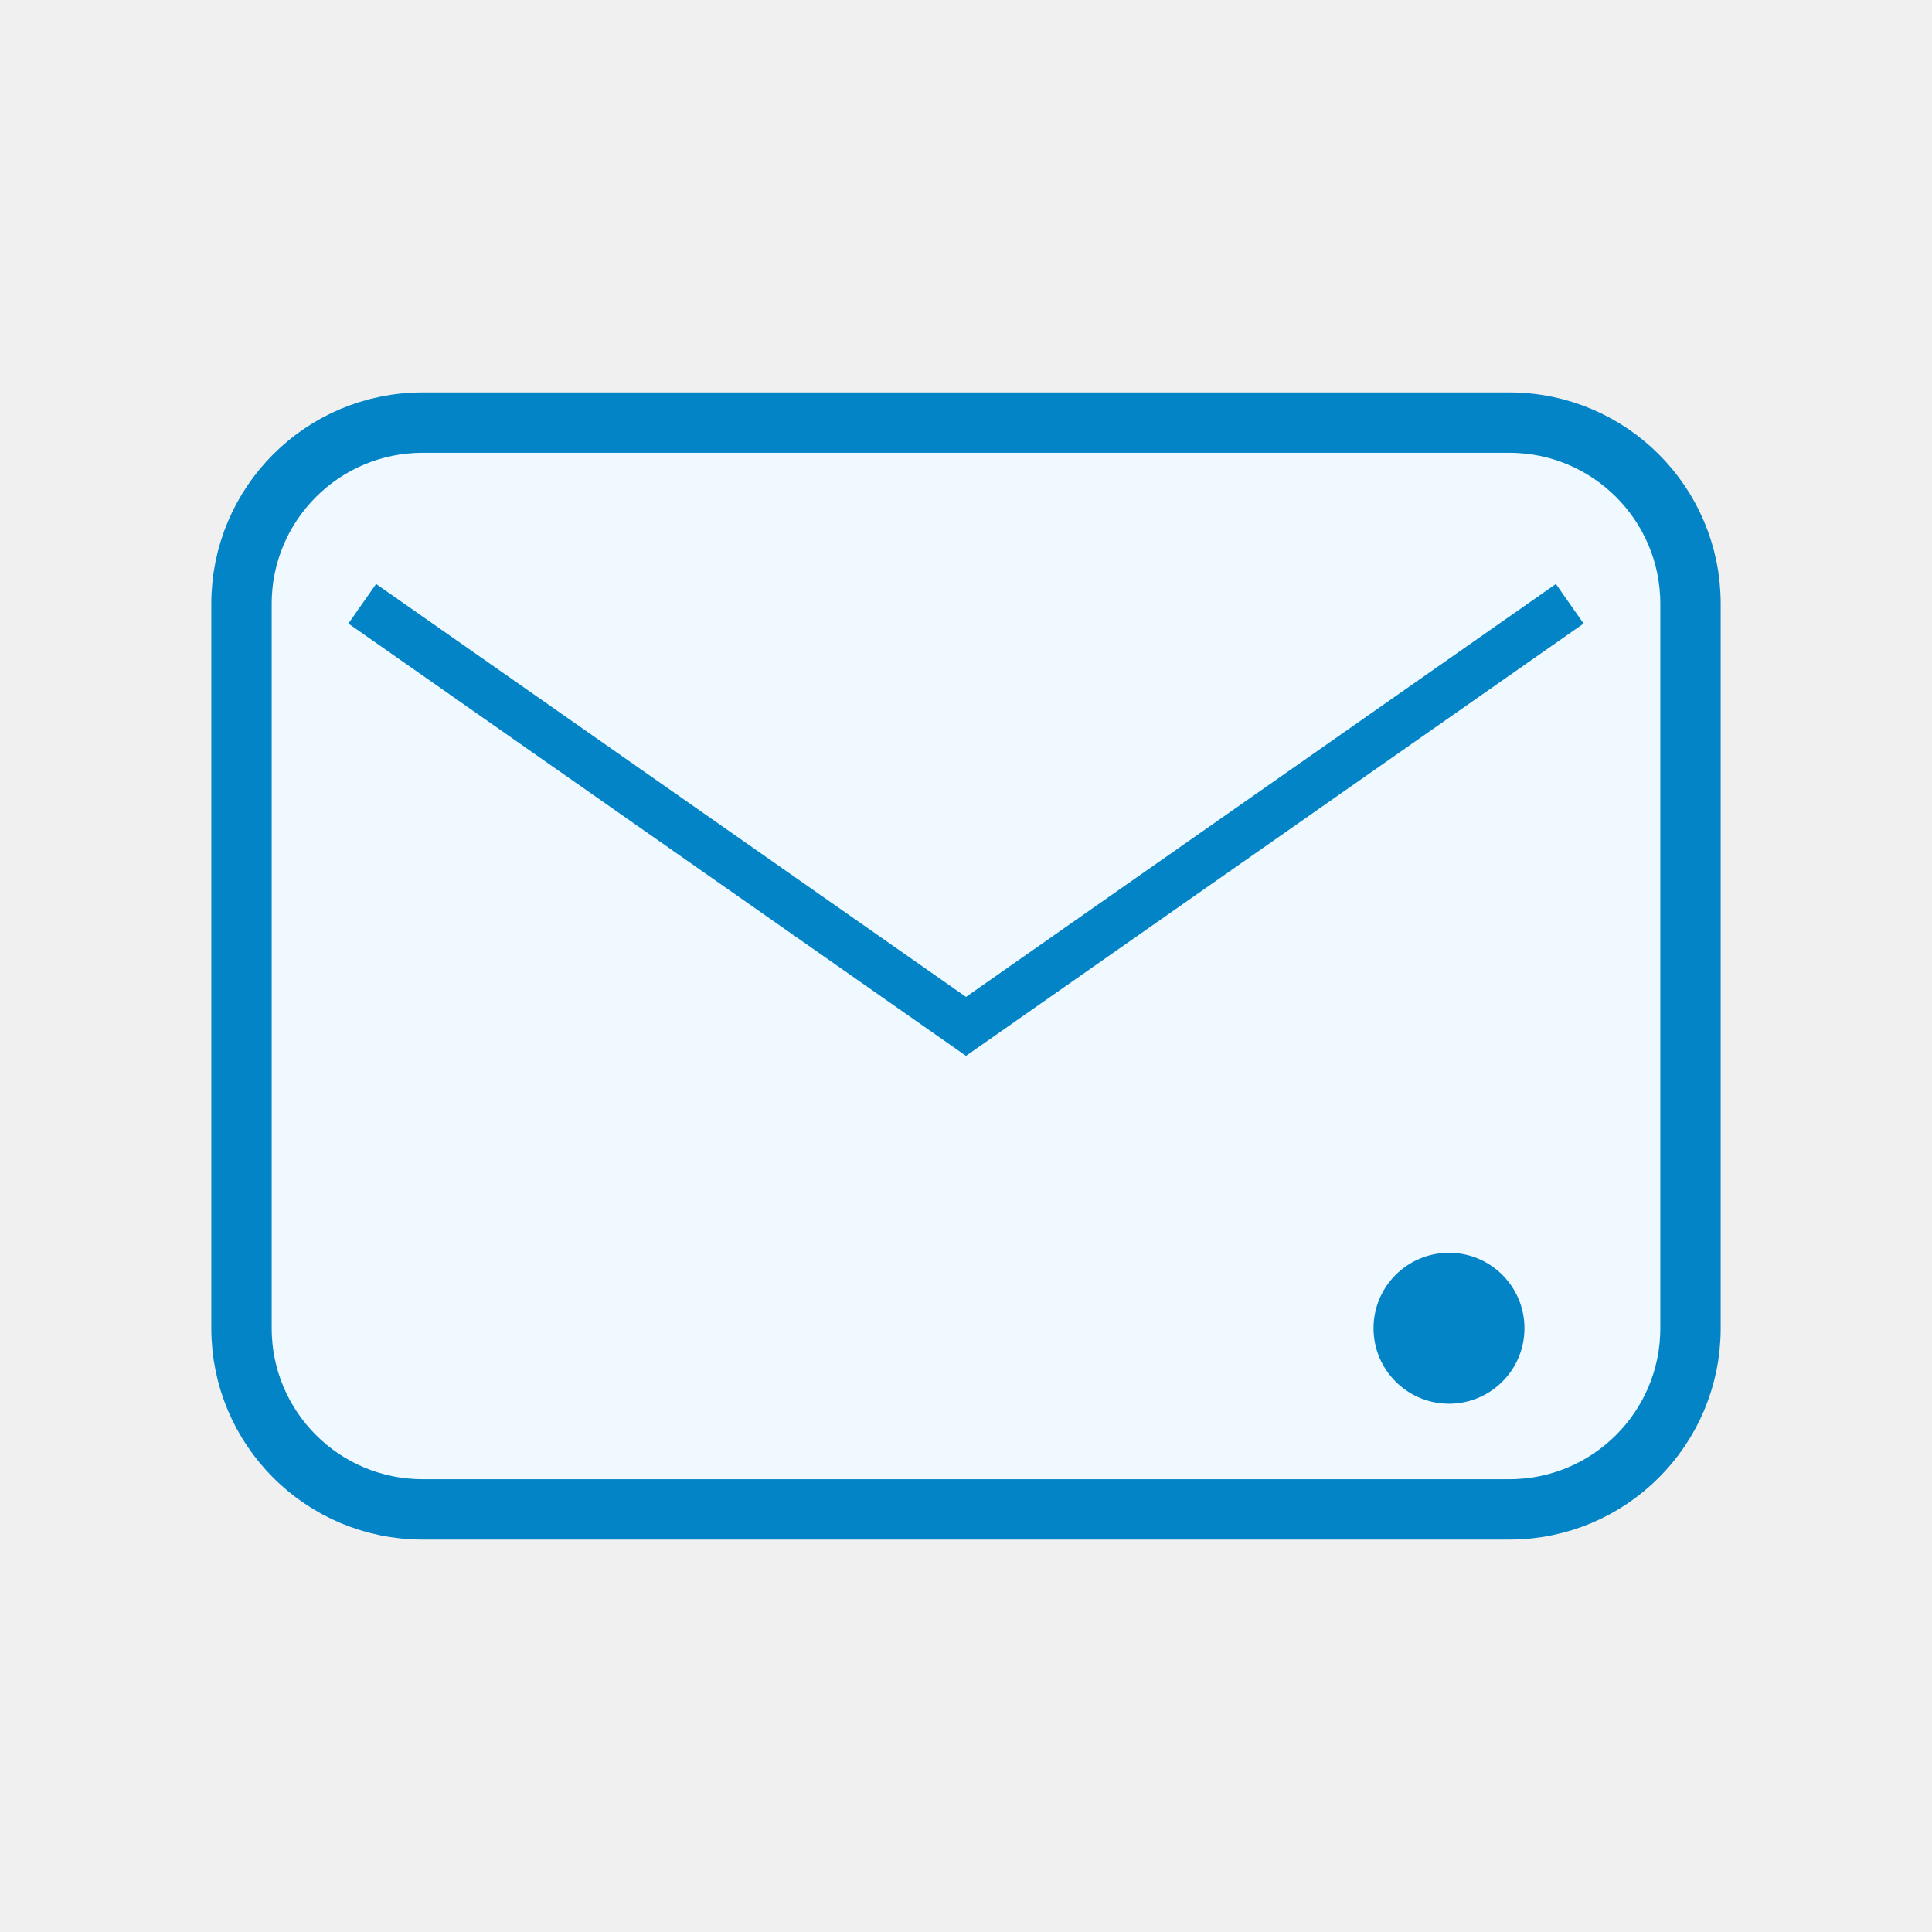
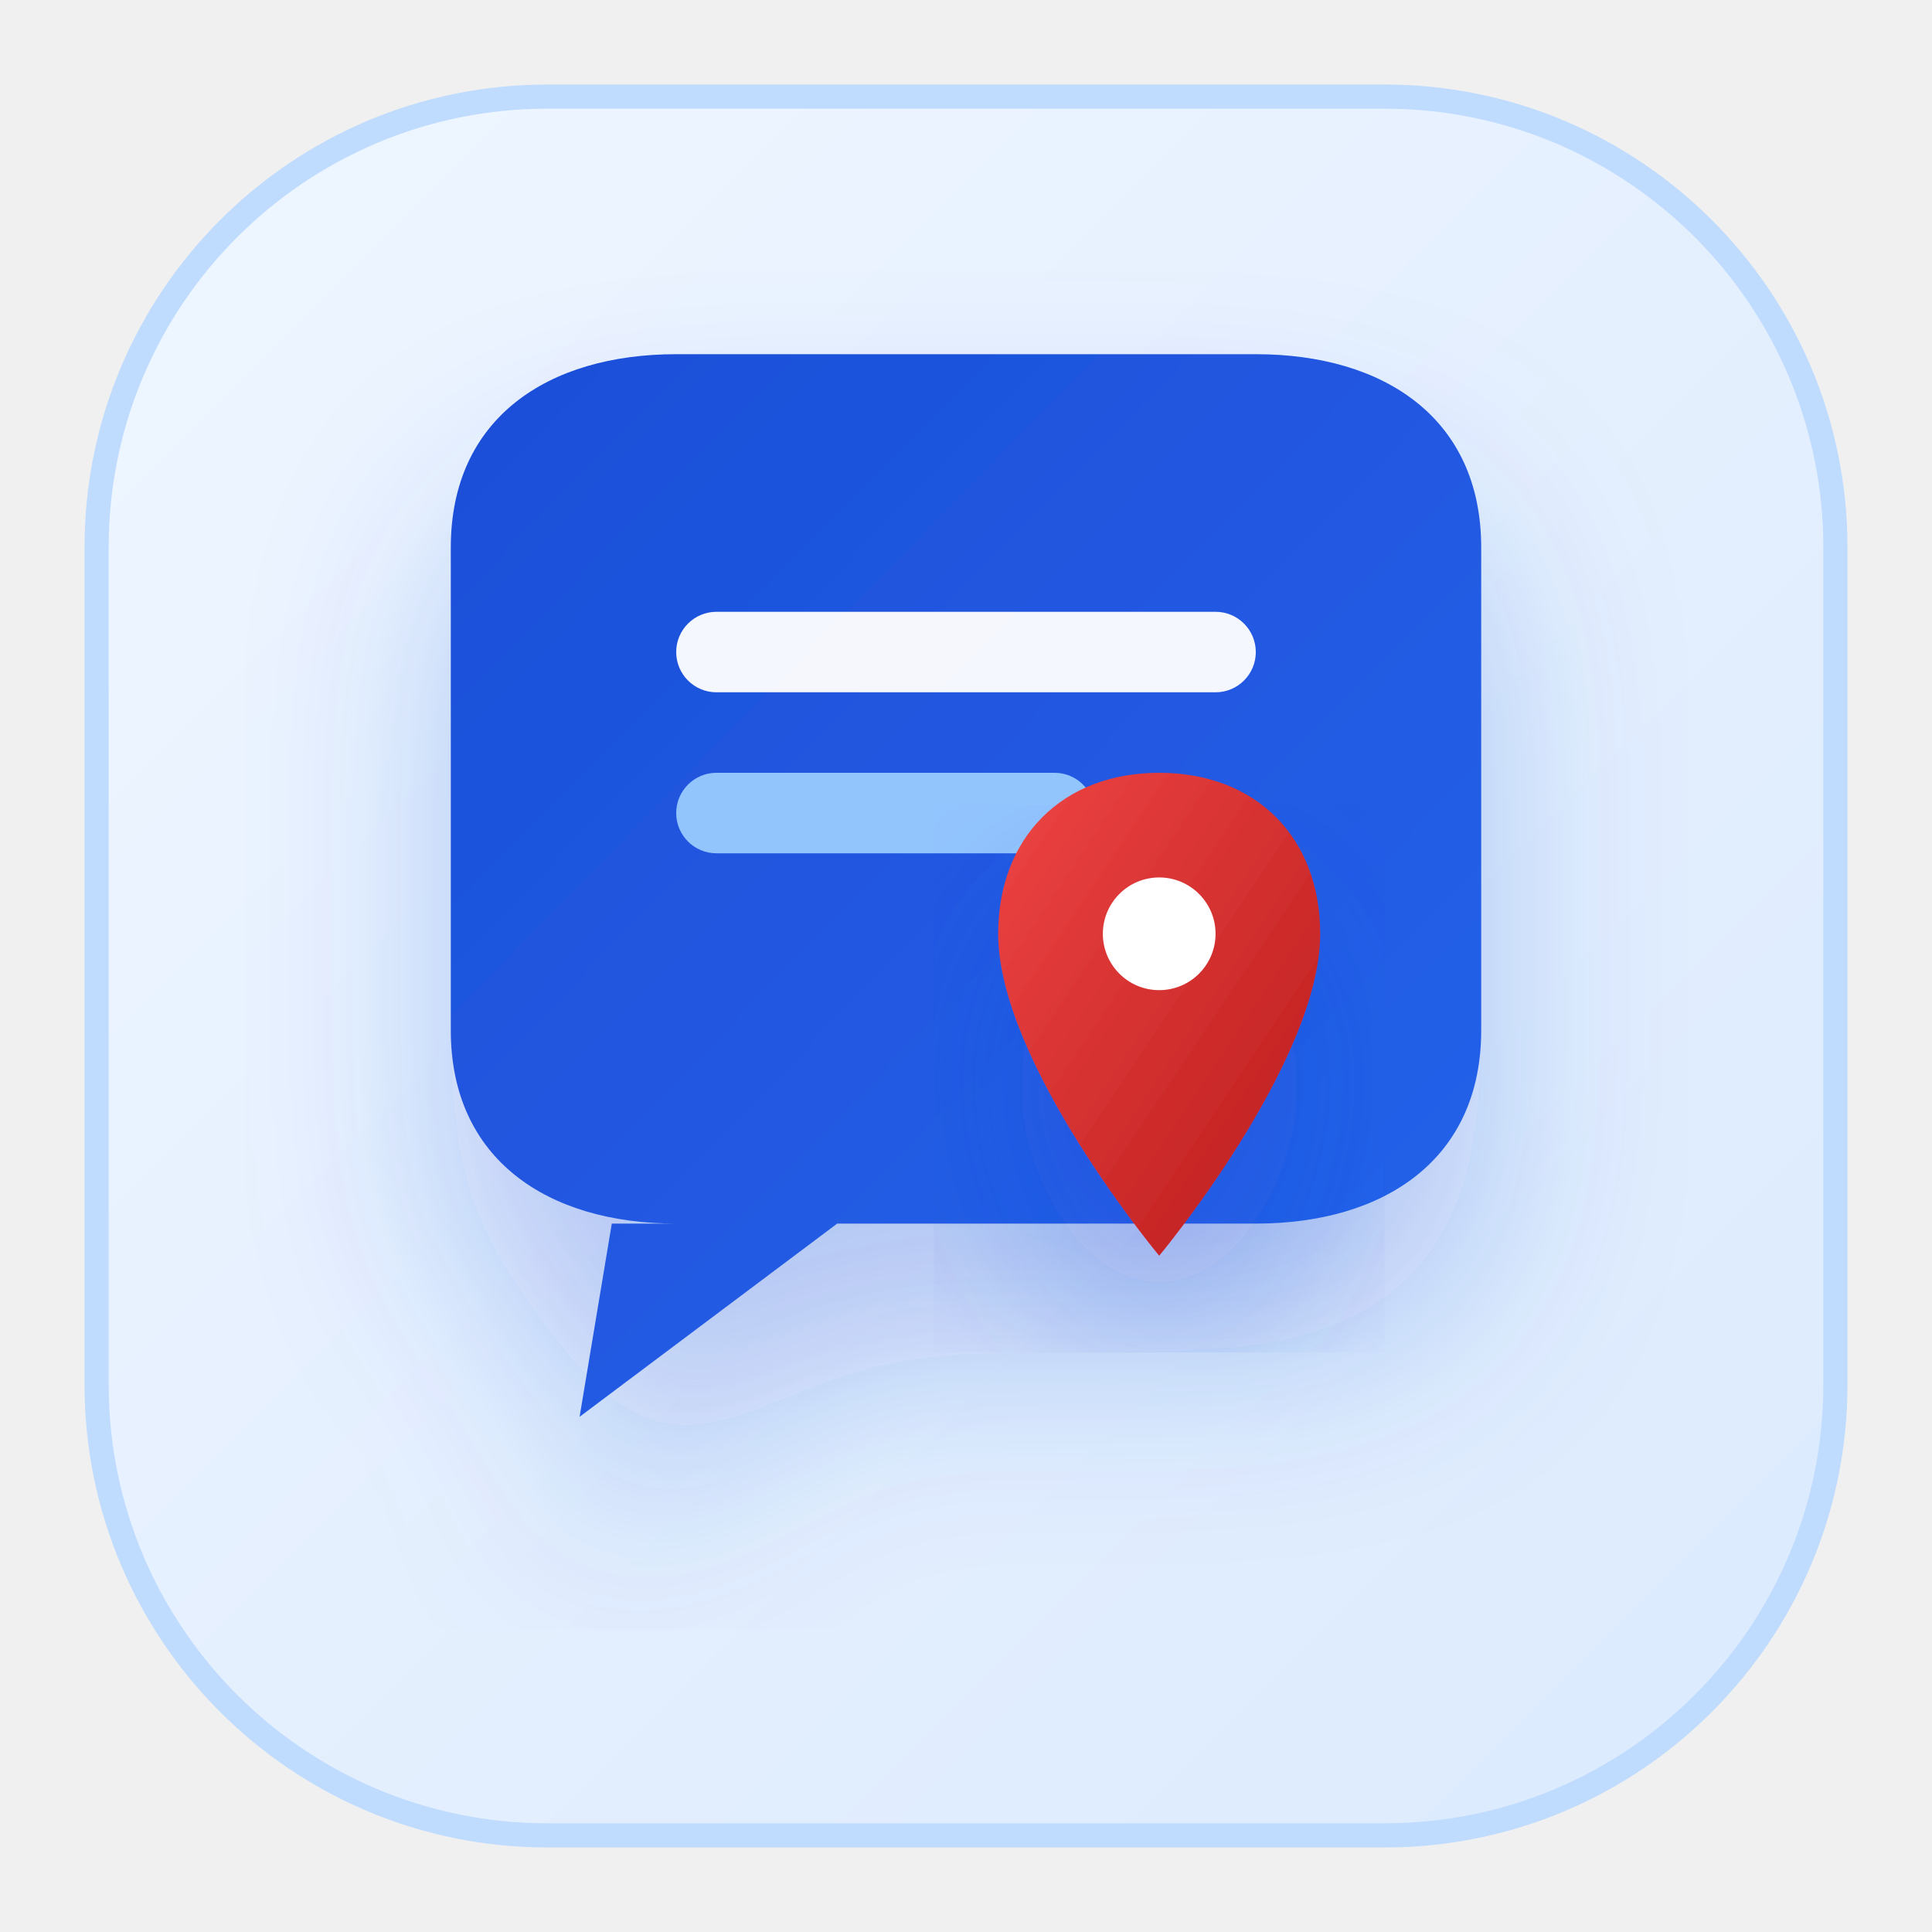
- <svg xmlns="http://www.w3.org/2000/svg" viewBox="0 0 64 64" width="64" height="64" fill="none">
-   <rect x="8" y="14" width="48" height="36" rx="6" fill="#f0f9ff" stroke="#0284c7" stroke-width="2" />
-   <path d="M12 20l20 14 20-14" stroke="#0284c7" stroke-width="1.6" fill="none" />
-   <circle cx="48" cy="44" r="2.5" fill="#0284c7" />
+ <svg xmlns="http://www.w3.org/2000/svg" viewBox="0 0 120 120" width="120" height="120" fill="none">
+   <defs>
+     <linearGradient id="cntBg" x1="0%" y1="0%" x2="100%" y2="100%">
+       <stop offset="0%" stop-color="#eff6ff" />
+       <stop offset="100%" stop-color="#dbeafe" />
+     </linearGradient>
+     <linearGradient id="cntBlue" x1="0%" y1="0%" x2="100%" y2="100%">
+       <stop offset="0%" stop-color="#1d4ed8" />
+       <stop offset="100%" stop-color="#2563eb" />
+     </linearGradient>
+     <linearGradient id="cntPin" x1="0%" y1="0%" x2="100%" y2="100%">
+       <stop offset="0%" stop-color="#ef4444" />
+       <stop offset="100%" stop-color="#b91c1c" />
+     </linearGradient>
+     <filter id="cntGlow" x="-20%" y="-20%" width="140%" height="140%">
+       <feDropShadow dx="0" dy="8" stdDeviation="6" flood-color="#1d4ed8" flood-opacity="0.25" />
+     </filter>
+   </defs>
+   <rect x="6" y="6" width="108" height="108" rx="28" fill="url(#cntBg)" stroke="#bfdbfe" stroke-width="1.5" />
+   <g filter="url(#cntGlow)">
+     <path d="M28 34 C28 26 34 22 42 22 L78 22 C86 22 92 26 92 34 L92 64 C92 72 86 76 78 76 L52 76 L36 88 L38 76 L42 76 C34 76 28 72 28 64 Z" fill="url(#cntBlue)" />
+   </g>
+   <rect x="42" y="38" width="36" height="5" rx="2.5" fill="#ffffff" fill-opacity="0.95" />
+   <rect x="42" y="48" width="26" height="5" rx="2.5" fill="#93c5fd" />
+   <g filter="url(#cntGlow)">
+     <path d="M72 48 C66 48 62 52 62 58 C62 66 72 78 72 78 C72 78 82 66 82 58 C82 52 78 48 72 48 Z" fill="url(#cntPin)" />
+     <circle cx="72" cy="58" r="3.5" fill="#ffffff" />
+   </g>
</svg>
